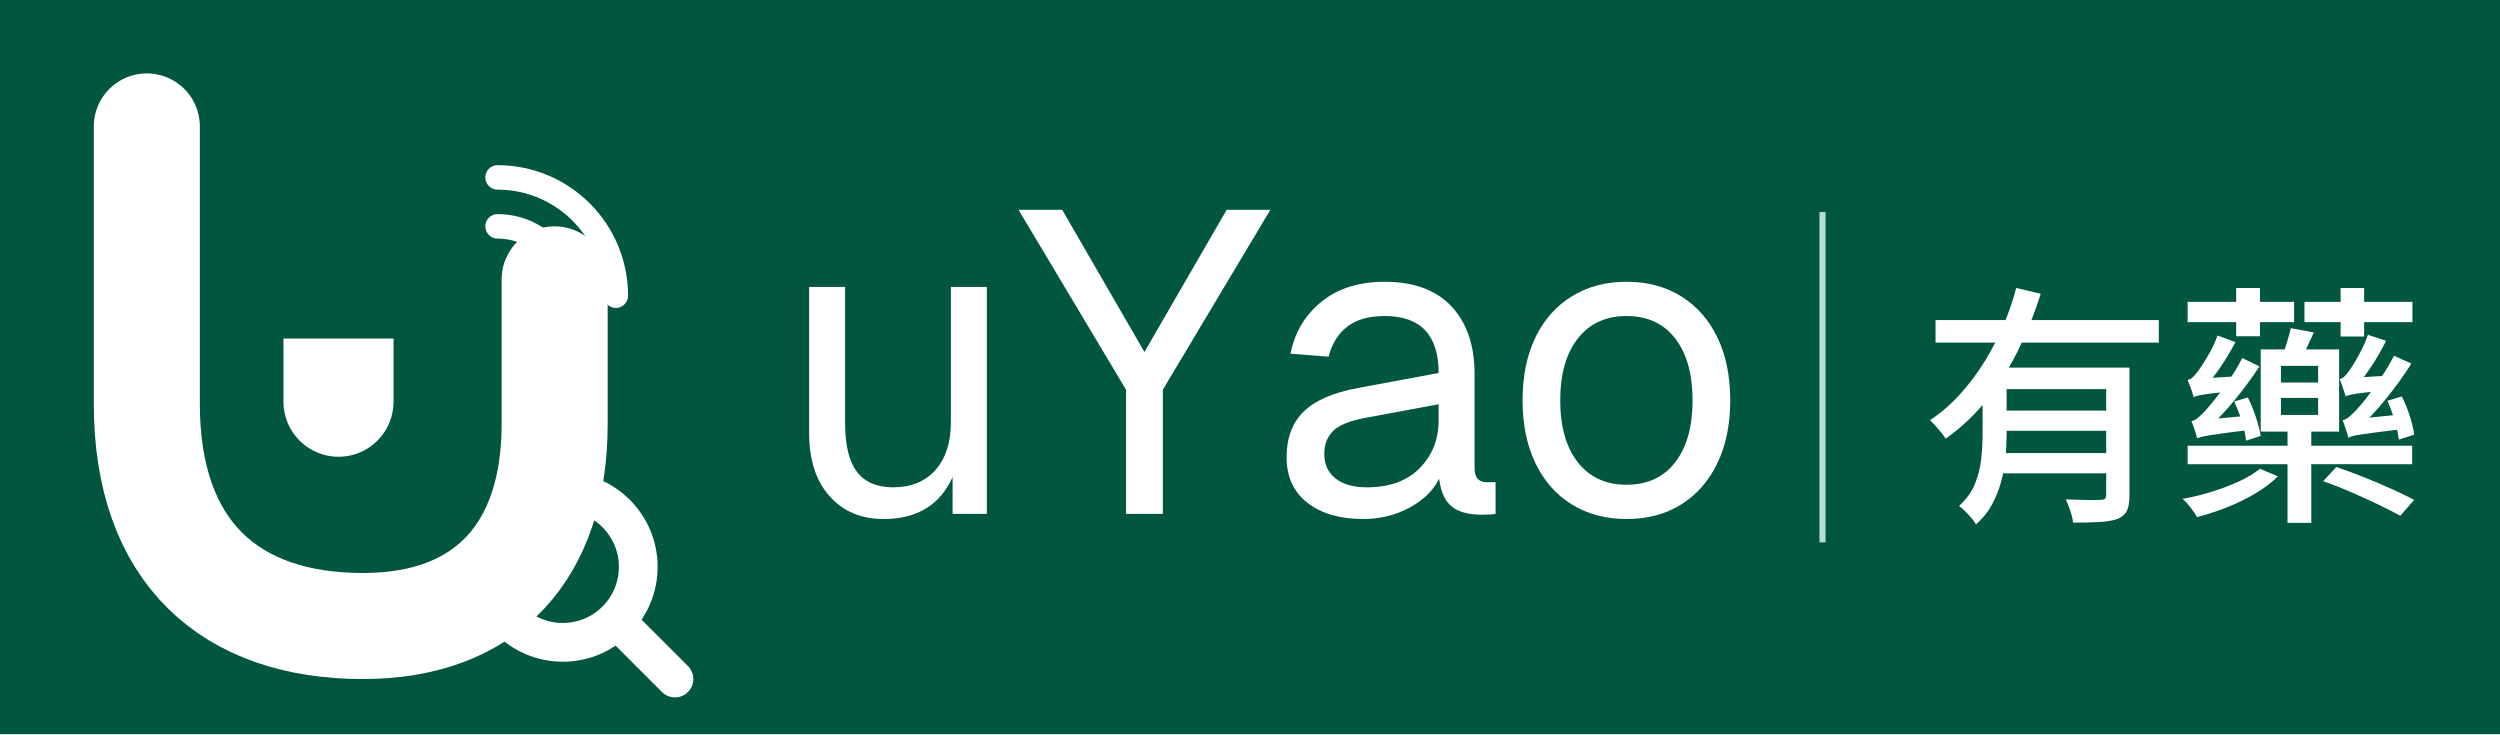
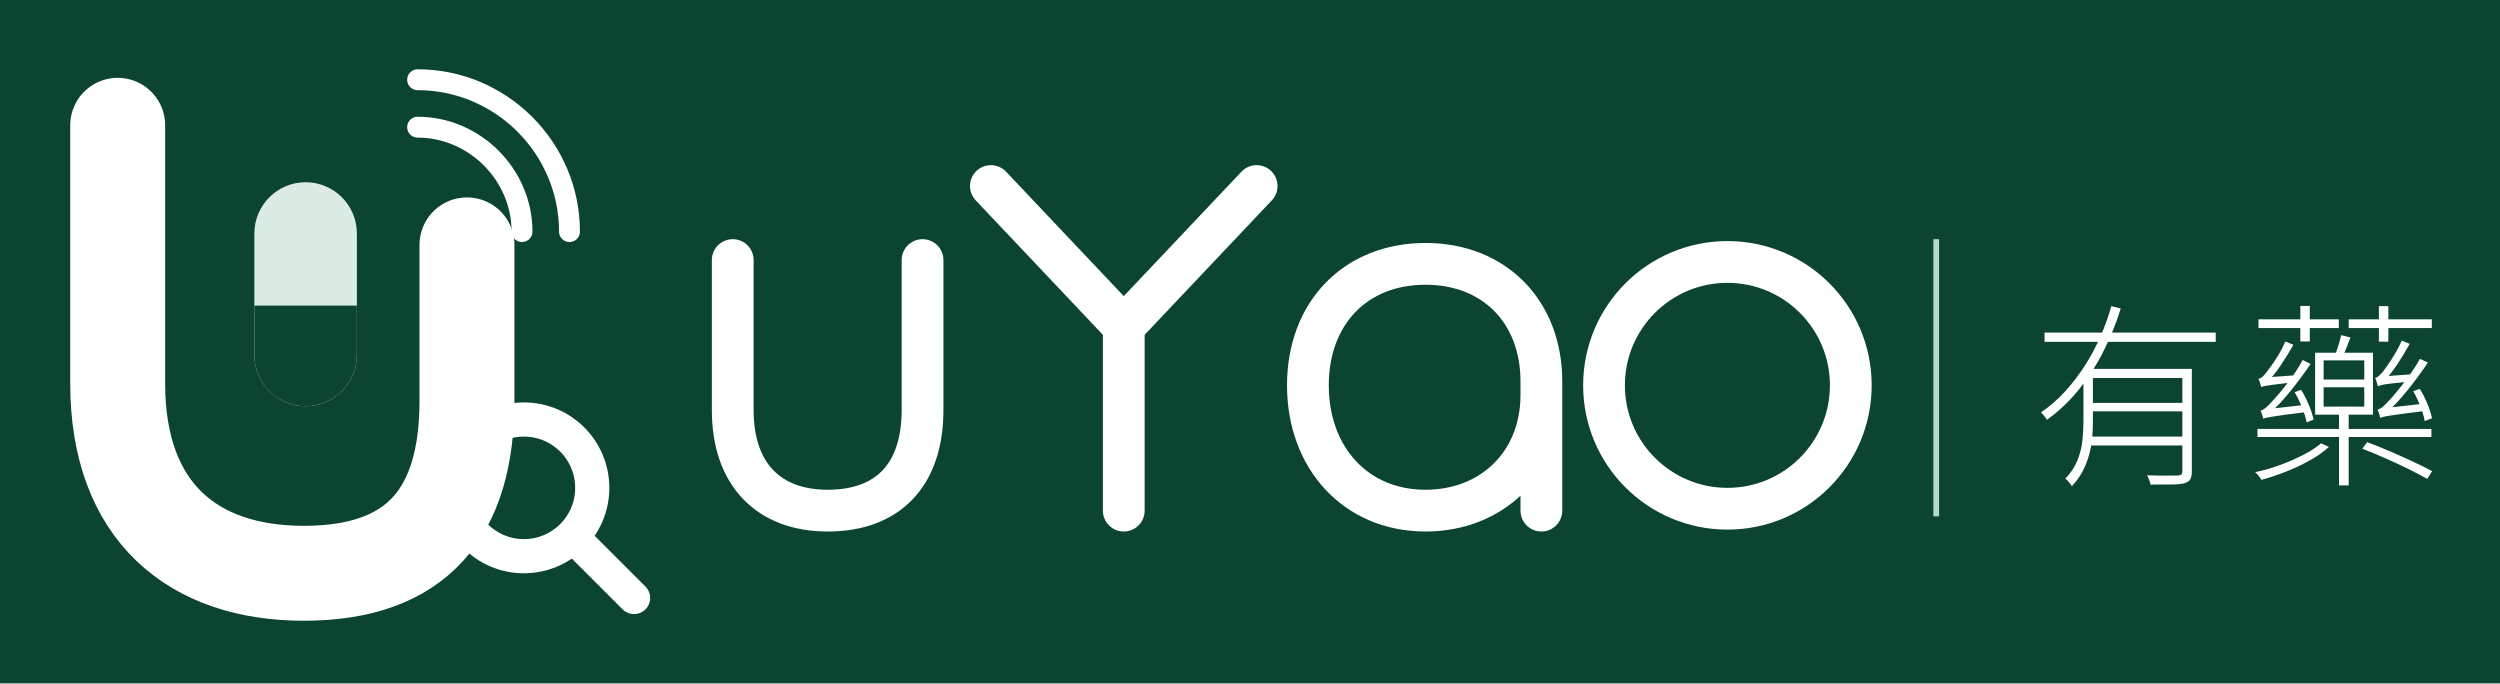
- <svg xmlns="http://www.w3.org/2000/svg" viewBox="0 0 1226 360" role="img" aria-labelledby="title desc">
+ <svg xmlns="http://www.w3.org/2000/svg" viewBox="0 0 1317 360" role="img" aria-labelledby="title desc">
  <defs>
-     <linearGradient id="logo-reverse-preview-green" x1="0" y1="0" x2="0.78" y2="1">
-       <stop offset="0" stop-color="#91D438" />
-       <stop offset="0.52" stop-color="#43C65A" />
-       <stop offset="1" stop-color="#00A766" />
+     <linearGradient id="logo-reverse-preview-mark-green" gradientUnits="userSpaceOnUse" x1="100" y1="48" x2="190" y2="316">
+       <stop offset="0" stop-color="#89C840" />
+       <stop offset="0.54" stop-color="#54AF47" />
+       <stop offset="1" stop-color="#0C8F51" />
+     </linearGradient>
+     <linearGradient id="logo-reverse-preview-word-green" gradientUnits="userSpaceOnUse" x1="2" y1="128" x2="102" y2="276">
+       <stop offset="0" stop-color="#69B743" />
+       <stop offset="1" stop-color="#208A49" />
    </linearGradient>
    <clipPath id="logo-reverse-preview-capsule-clip">
-       <rect x="139" y="108" width="54" height="116" rx="27" />
+       <rect x="134" y="96" width="54" height="118" rx="27" />
    </clipPath>
  </defs>
-   <rect width="1226" height="360" rx="0" fill="#00563E" />
+   <rect width="1317" height="360" fill="#0B4431" />
  <g id="uyao-mark-reverse">
-     <g id="mark-body" fill="none" stroke="#FFFFFF" stroke-linecap="round" stroke-linejoin="round">
-       <path d="M72 62V198C72 271 113 307 178 307C239 307 272 270 272 208V137" stroke-width="52" />
-       <circle cx="276" cy="278" r="37" stroke-width="19" />
-       <path d="M302 304L331 333" stroke-width="18" />
+     <path id="u-body" d="M62 66V202C62 270 102 302 160 302C220 302 246 270 246 211V129" fill="none" stroke="#FFFFFF" stroke-width="50" stroke-linecap="round" stroke-linejoin="round" />
+     <g id="capsule" clip-path="url(#logo-reverse-preview-capsule-clip)">
+       <rect x="134" y="96" width="54" height="118" fill="#DCEBE4" />
+       <rect x="134" y="161" width="54" height="53" fill="#0B4431" />
    </g>
-     <g id="capsule" clip-path="url(#logo-reverse-preview-capsule-clip)">
-       <rect x="139" y="108" width="54" height="116" fill="#00563E" />
-       <rect x="139" y="166" width="54" height="58" fill="#FFFFFF" />
+     <g id="search" fill="none" stroke="#FFFFFF" stroke-linecap="round" stroke-linejoin="round">
+       <circle cx="276" cy="257" r="36" stroke-width="18" />
+       <path d="M302 283L334 315" stroke-width="17" />
    </g>
-     <g id="wireless-signal" fill="none" stroke="#FFFFFF" stroke-linecap="round" stroke-width="12">
-       <path d="M244 87C276 87 302 113 302 145" />
-       <path d="M244 111C263 111 278 126 278 145" />
+     <g id="wireless-signal" fill="none" stroke="#FFFFFF" stroke-linecap="round" stroke-width="11">
+       <path d="M220 42C264 42 300 78 300 122" />
+       <path d="M220 67C250 67 275 92 275 122" />
    </g>
  </g>
-   <g id="uyao-wordmark" aria-label="uYao">
-     <path id="glyph-0-75" d="M254 -12Q175 -12 127.5 41.5Q80 95 80 189V530H164V212Q164 135 191.5 98.5Q219 62 276 62Q339 62 375.0 102.5Q411 143 411 214V530H495V0H415V86Q371 -12 254 -12Z" fill="#FFFFFF" transform="translate(380.000 252.000) scale(0.21 -0.21)" />
-     <path id="glyph-1-59" d="M245 0V290L-6 710H96L288 378L480 710H582L331 290V0Z" fill="#FFFFFF" transform="translate(500.750 252.000) scale(0.21 -0.21)" />
-     <path id="glyph-2-61" d="M223 -12Q141 -12 92.5 26.0Q44 64 44 132Q44 200 84.0 239.0Q124 278 211 294L399 329Q399 462 273 462Q218 462 186.0 437.5Q154 413 142 367L53 374Q68 449 125.5 495.5Q183 542 273 542Q375 542 429.0 484.5Q483 427 483 326V107Q483 74 511 74H532V0Q520 -2 500 -2Q454 -2 430.5 16.5Q407 35 401 77L400 82Q380 41 331.0 14.5Q282 -12 223 -12ZM231 62Q311 62 355.0 107.0Q399 152 399 218V256L227 224Q173 214 152.5 193.5Q132 173 132 140Q132 103 158.5 82.5Q185 62 231 62Z" fill="#FFFFFF" transform="translate(621.710 252.000) scale(0.21 -0.21)" />
-     <path id="glyph-3-6f" d="M287 -12Q214 -12 159.0 22.0Q104 56 74.0 118.5Q44 181 44 265Q44 350 74.0 412.0Q104 474 159.0 508.0Q214 542 287 542Q360 542 414.5 508.0Q469 474 499.0 412.0Q529 350 529 265Q529 181 499.0 118.5Q469 56 414.5 22.0Q360 -12 287 -12ZM287 68Q360 68 400.5 120.5Q441 173 441 265Q441 357 400.5 409.5Q360 462 287 462Q214 462 173.0 409.5Q132 357 132 265Q132 173 173.0 120.5Q214 68 287 68Z" fill="#FFFFFF" transform="translate(737.420 252.000) scale(0.21 -0.21)" />
+   <g id="uyao-wordmark" transform="translate(374 0)" fill="none" stroke-linecap="round" stroke-linejoin="round" stroke-width="22">
+     <path id="letter-u" d="M12 137V216C12 250 31 269 62 269C94 269 112 250 112 216V137" stroke="#FFFFFF" />
+     <path id="letter-y" d="M148 98L218 172L288 98M218 172V269" stroke="#FFFFFF" />
+     <path id="letter-a" d="M438 269V201C438 164 413 139 377 139C340 139 315 165 315 203C315 241 340 269 377 269C412 269 438 244 438 208" stroke="#FFFFFF" />
+     <circle id="letter-o" cx="536" cy="203" r="65" stroke="#FFFFFF" />
  </g>
-   <path id="separator" d="M893.750 104V266" stroke="#B8DDD0" stroke-width="3" />
+   <path id="separator" d="M1020.000 126V272" stroke="#B7D9CA" stroke-width="3" />
  <g id="traditional-chinese-name" aria-label="有藥">
-     <path id="glyph-0-6709" d="M60 718H943V629H60ZM303 360H768V280H303ZM735 530H827V25Q827 -13 817.5 -34.5Q808 -56 781 -68Q754 -78 710.5 -80.5Q667 -83 604 -83Q602 -63 593.0 -36.5Q584 -10 575 9Q605 8 633.0 7.0Q661 6 682.0 6.5Q703 7 712 7Q725 7 730.0 11.5Q735 16 735 27ZM379 845 476 822Q442 713 390.5 606.5Q339 500 267.0 408.0Q195 316 100 249Q93 260 82.0 273.5Q71 287 59.5 300.0Q48 313 38 322Q104 366 158.0 426.0Q212 486 254.5 555.0Q297 624 328.5 698.0Q360 772 379 845ZM299 192H767V112H299ZM298 530H759V445H298ZM246 530H341V263Q341 220 336.5 172.5Q332 125 319.0 77.5Q306 30 282.5 -13.0Q259 -56 220 -90Q215 -80 202.5 -65.5Q190 -51 176.5 -37.5Q163 -24 153 -17Q196 22 215.5 69.5Q235 117 240.5 167.5Q246 218 246 265Z" fill="#FFFFFF" transform="translate(941.750 246.000) scale(0.124 -0.124)" />
-     <path id="glyph-1-85e5" d="M426 410V343H573V410ZM426 537V471H573V537ZM346 602H656V277H346ZM465 686 556 669Q542 639 529.5 611.5Q517 584 506 563L434 581Q442 604 451.0 634.0Q460 664 465 686ZM57 221H945V148H57ZM452 287H546V-84H452ZM241 396 295 412Q313 377 327.0 334.0Q341 291 346 260L288 241Q285 273 271.5 316.5Q258 360 241 396ZM81 413Q78 425 70.5 446.0Q63 467 57 481Q67 483 76.5 491.5Q86 500 95 512Q102 521 116.5 543.0Q131 565 147.5 595.0Q164 625 175 657L246 631Q220 581 187.5 533.0Q155 485 123 452V451Q123 451 112.5 444.5Q102 438 91.5 429.5Q81 421 81 413ZM81 413 80 466 113 487 255 496Q248 482 241.0 464.5Q234 447 230 436Q175 431 144.5 427.0Q114 423 101.0 420.0Q88 417 81 413ZM94 251Q93 258 89.0 270.5Q85 283 80.5 296.0Q76 309 72 318Q85 321 99.0 332.5Q113 344 129 362Q140 374 165.5 405.5Q191 437 220.5 480.0Q250 523 273 568L341 535Q296 466 242.0 400.5Q188 335 135 288V286Q135 286 125.0 280.0Q115 274 104.5 266.0Q94 258 94 251ZM94 251 93 303 126 324 297 340Q298 327 302.5 310.5Q307 294 310 284Q246 277 206.5 271.5Q167 266 144.5 262.5Q122 259 111.5 256.0Q101 253 94 251ZM847 399 904 416Q922 381 935.5 338.5Q949 296 953 265L892 245Q889 276 876.0 319.5Q863 363 847 399ZM682 416Q679 427 671.5 449.0Q664 471 658 485Q667 486 676.5 494.5Q686 503 694 515Q701 524 714.5 546.0Q728 568 743.5 598.0Q759 628 770 660L842 636Q817 586 785.0 537.0Q753 488 723 455V454Q723 454 713.0 447.5Q703 441 692.5 432.5Q682 424 682 416ZM682 416 681 469 714 490 862 499Q854 486 846.5 468.5Q839 451 835 440Q778 434 747.0 430.0Q716 426 702.5 423.0Q689 420 682 416ZM692 253Q691 260 687.0 273.0Q683 286 678.5 299.0Q674 312 670 322Q682 324 696.5 336.0Q711 348 727 366Q739 378 764.5 410.5Q790 443 820.0 487.5Q850 532 873 577L942 546Q896 474 841.5 406.5Q787 339 733 291V289Q733 289 722.5 283.0Q712 277 702.0 269.0Q692 261 692 253ZM692 253 690 306 724 327 902 345Q904 331 908.0 315.0Q912 299 915 288Q848 280 807.0 274.5Q766 269 743.0 265.5Q720 262 709.0 259.0Q698 256 692 253ZM57 790H478V710H57ZM249 845H343V654H249ZM662 845H755V653H662ZM519 790H946V710H519ZM343 130 414 100Q378 64 325.0 32.5Q272 1 212.5 -22.5Q153 -46 94 -61Q85 -44 68.0 -22.5Q51 -1 37 11Q94 21 152.0 39.0Q210 57 260.0 80.0Q310 103 343 130ZM593 81 645 137Q696 120 753.5 97.0Q811 74 864.0 50.0Q917 26 953 7L898 -56Q864 -37 812.0 -12.0Q760 13 702.5 38.0Q645 63 593 81Z" fill="#FFFFFF" transform="translate(1065.750 246.000) scale(0.124 -0.124)" />
+     <path id="logo-reverse-preview-glyph-0-6709" d="M68 700H935V653H68ZM295 344H787V301H295ZM766 516H814V-2Q814 -29 806.5 -42.5Q799 -56 777 -63Q755 -69 713.0 -69.5Q671 -70 605 -70Q603 -60 598.0 -46.5Q593 -33 587 -23Q625 -24 656.5 -24.5Q688 -25 711.0 -24.5Q734 -24 744 -24Q757 -23 761.5 -18.0Q766 -13 766 -2ZM406 834 454 822Q421 715 369.0 610.5Q317 506 245.0 415.5Q173 325 80 258Q77 264 71.5 271.0Q66 278 60.5 284.5Q55 291 50 296Q118 342 173.5 403.5Q229 465 274.0 535.5Q319 606 352.0 682.0Q385 758 406 834ZM286 173H786V128H286ZM290 516H785V470H290ZM265 516H313V252Q313 212 309.5 169.0Q306 126 294.0 82.0Q282 38 261.0 -2.5Q240 -43 206 -78Q203 -72 197.0 -64.5Q191 -57 184.5 -50.0Q178 -43 173 -40Q214 2 234.0 51.5Q254 101 259.5 153.0Q265 205 265 252Z" fill="#FFFFFF" transform="translate(1070.000 248.000) scale(0.104 -0.104)" />
+     <path id="logo-reverse-preview-glyph-1-85e5" d="M395 423V325H601V423ZM395 559V462H601V559ZM352 598H645V284H352ZM484 687 531 675Q520 647 509.5 620.0Q499 593 490 572L452 584Q461 606 470.0 635.5Q479 665 484 687ZM60 212H941V171H60ZM473 290H522V-74H473ZM248 398 281 410Q303 375 320.5 332.5Q338 290 344 259L309 245Q303 277 286.0 320.0Q269 363 248 398ZM79 424Q77 431 73.0 444.5Q69 458 65 466Q75 467 84.5 475.5Q94 484 104 497Q112 507 129.5 531.0Q147 555 167.0 588.0Q187 621 201 655L242 638Q212 585 178.0 534.5Q144 484 110 450V449Q110 449 102.5 445.0Q95 441 87.0 435.5Q79 430 79 424ZM79 424 78 459 104 473 257 484Q252 476 247.5 465.0Q243 454 241 448Q177 441 144.0 436.5Q111 432 98.0 429.5Q85 427 79 424ZM88 264Q88 269 86.0 276.5Q84 284 81.0 292.0Q78 300 76 305Q87 307 101.5 319.0Q116 331 132 349Q144 361 171.5 393.5Q199 426 231.5 470.5Q264 515 289 561L329 541Q281 470 227.0 403.5Q173 337 120 289V288Q120 288 112.0 284.0Q104 280 96.0 274.5Q88 269 88 264ZM88 264V298L115 313L304 334Q305 326 308.0 315.5Q311 305 313 298Q244 290 202.0 284.0Q160 278 137.0 274.5Q114 271 104.0 268.5Q94 266 88 264ZM849 403 882 415Q904 380 921.0 338.5Q938 297 944 266L907 252Q902 283 885.5 325.5Q869 368 849 403ZM670 428Q668 435 664.0 448.5Q660 462 656 471Q666 472 675.0 480.5Q684 489 695 501Q702 511 719.5 535.5Q737 560 756.5 592.5Q776 625 791 659L831 643Q802 590 768.5 539.5Q735 489 701 454V453Q701 453 693.5 449.0Q686 445 678.0 439.5Q670 434 670 428ZM670 428 669 463 695 478 857 490Q852 481 847.5 470.0Q843 459 840 453Q772 446 737.5 442.0Q703 438 689.5 434.5Q676 431 670 428ZM681 268Q681 272 679.0 280.0Q677 288 674.0 296.0Q671 304 668 310Q680 312 694.5 324.0Q709 336 725 354Q737 366 764.5 399.0Q792 432 824.5 476.5Q857 521 883 567L923 548Q875 476 820.5 408.5Q766 341 713 293V292Q713 292 705.0 288.0Q697 284 689.0 279.0Q681 274 681 268ZM681 268V302L708 318L906 340Q908 331 911.0 321.0Q914 311 916 304Q843 295 799.0 289.0Q755 283 731.5 279.5Q708 276 697.5 273.0Q687 270 681 268ZM65 767H472V723H65ZM277 835H325V655H277ZM675 834H723V654H675ZM522 767H943V723H522ZM382 139 422 121Q383 85 325.0 52.5Q267 20 203.0 -5.0Q139 -30 80 -46Q75 -37 66.0 -25.5Q57 -14 48 -7Q108 5 171.0 28.0Q234 51 290.0 79.5Q346 108 382 139ZM591 112 616 145Q672 124 733.5 97.5Q795 71 851.5 44.5Q908 18 945 -2L920 -41Q883 -20 827.5 7.5Q772 35 709.5 62.5Q647 90 591 112Z" fill="#FFFFFF" transform="translate(1183.000 248.000) scale(0.104 -0.104)" />
  </g>
</svg>
